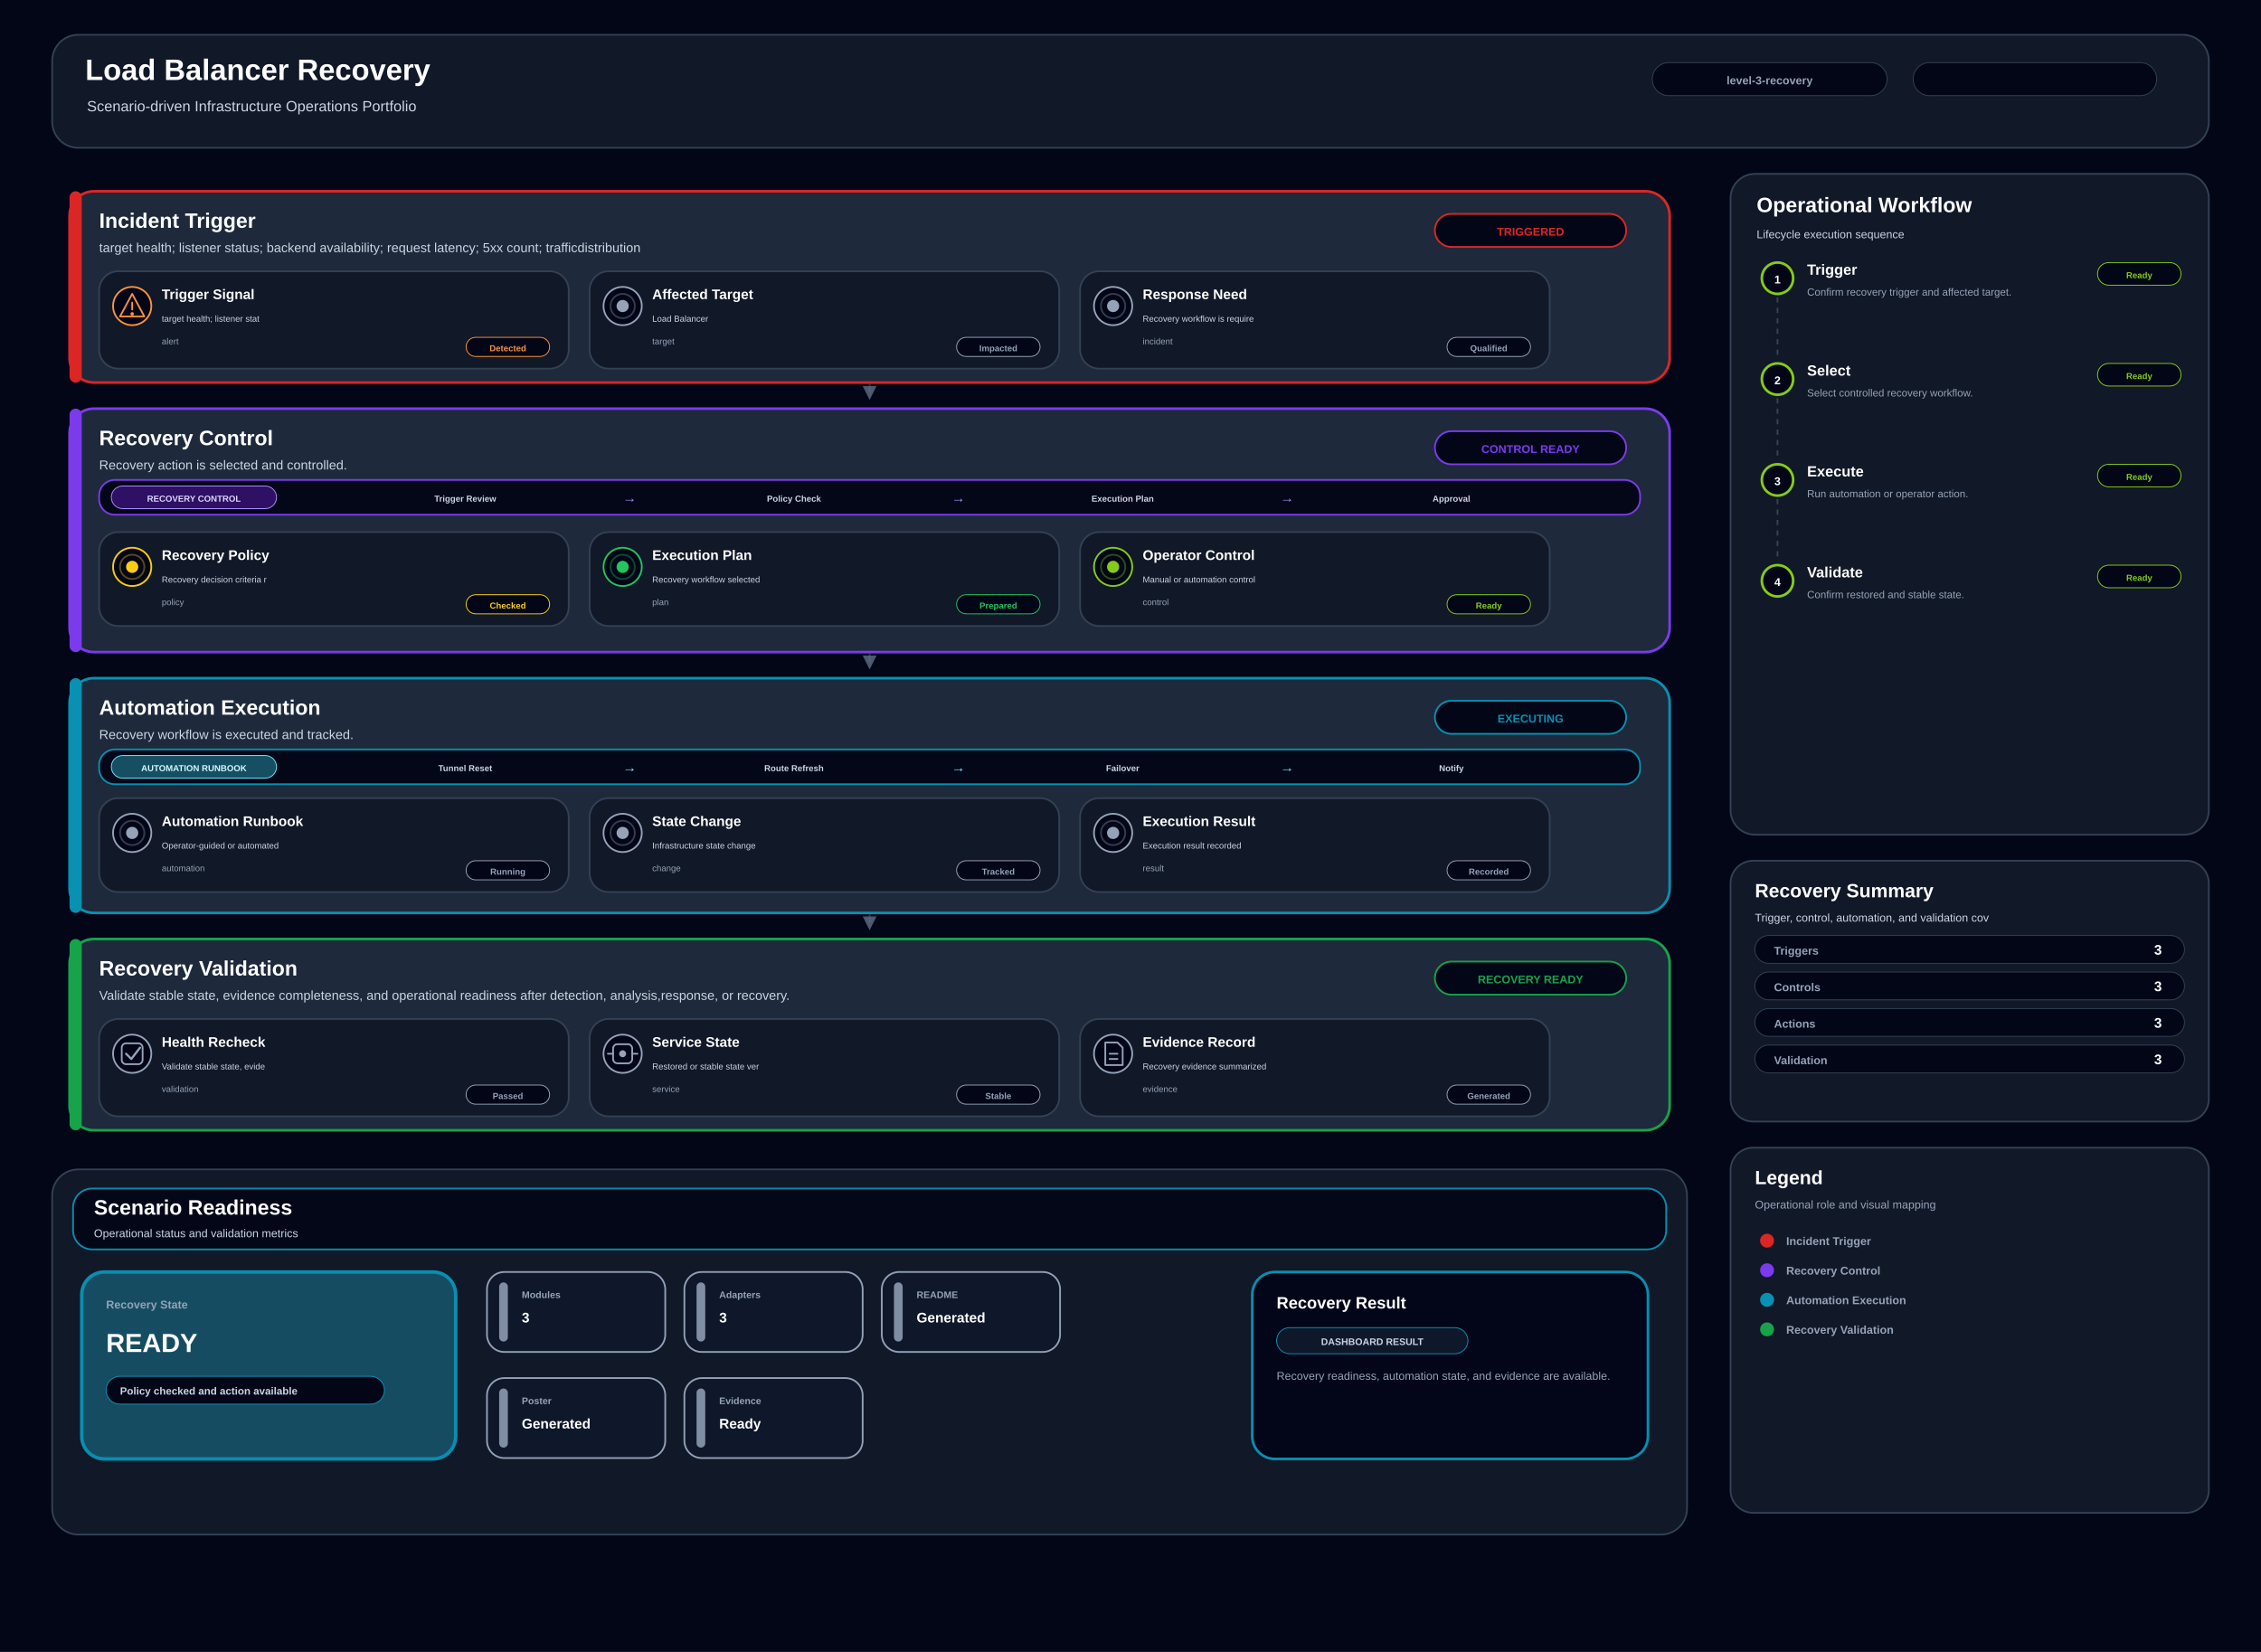
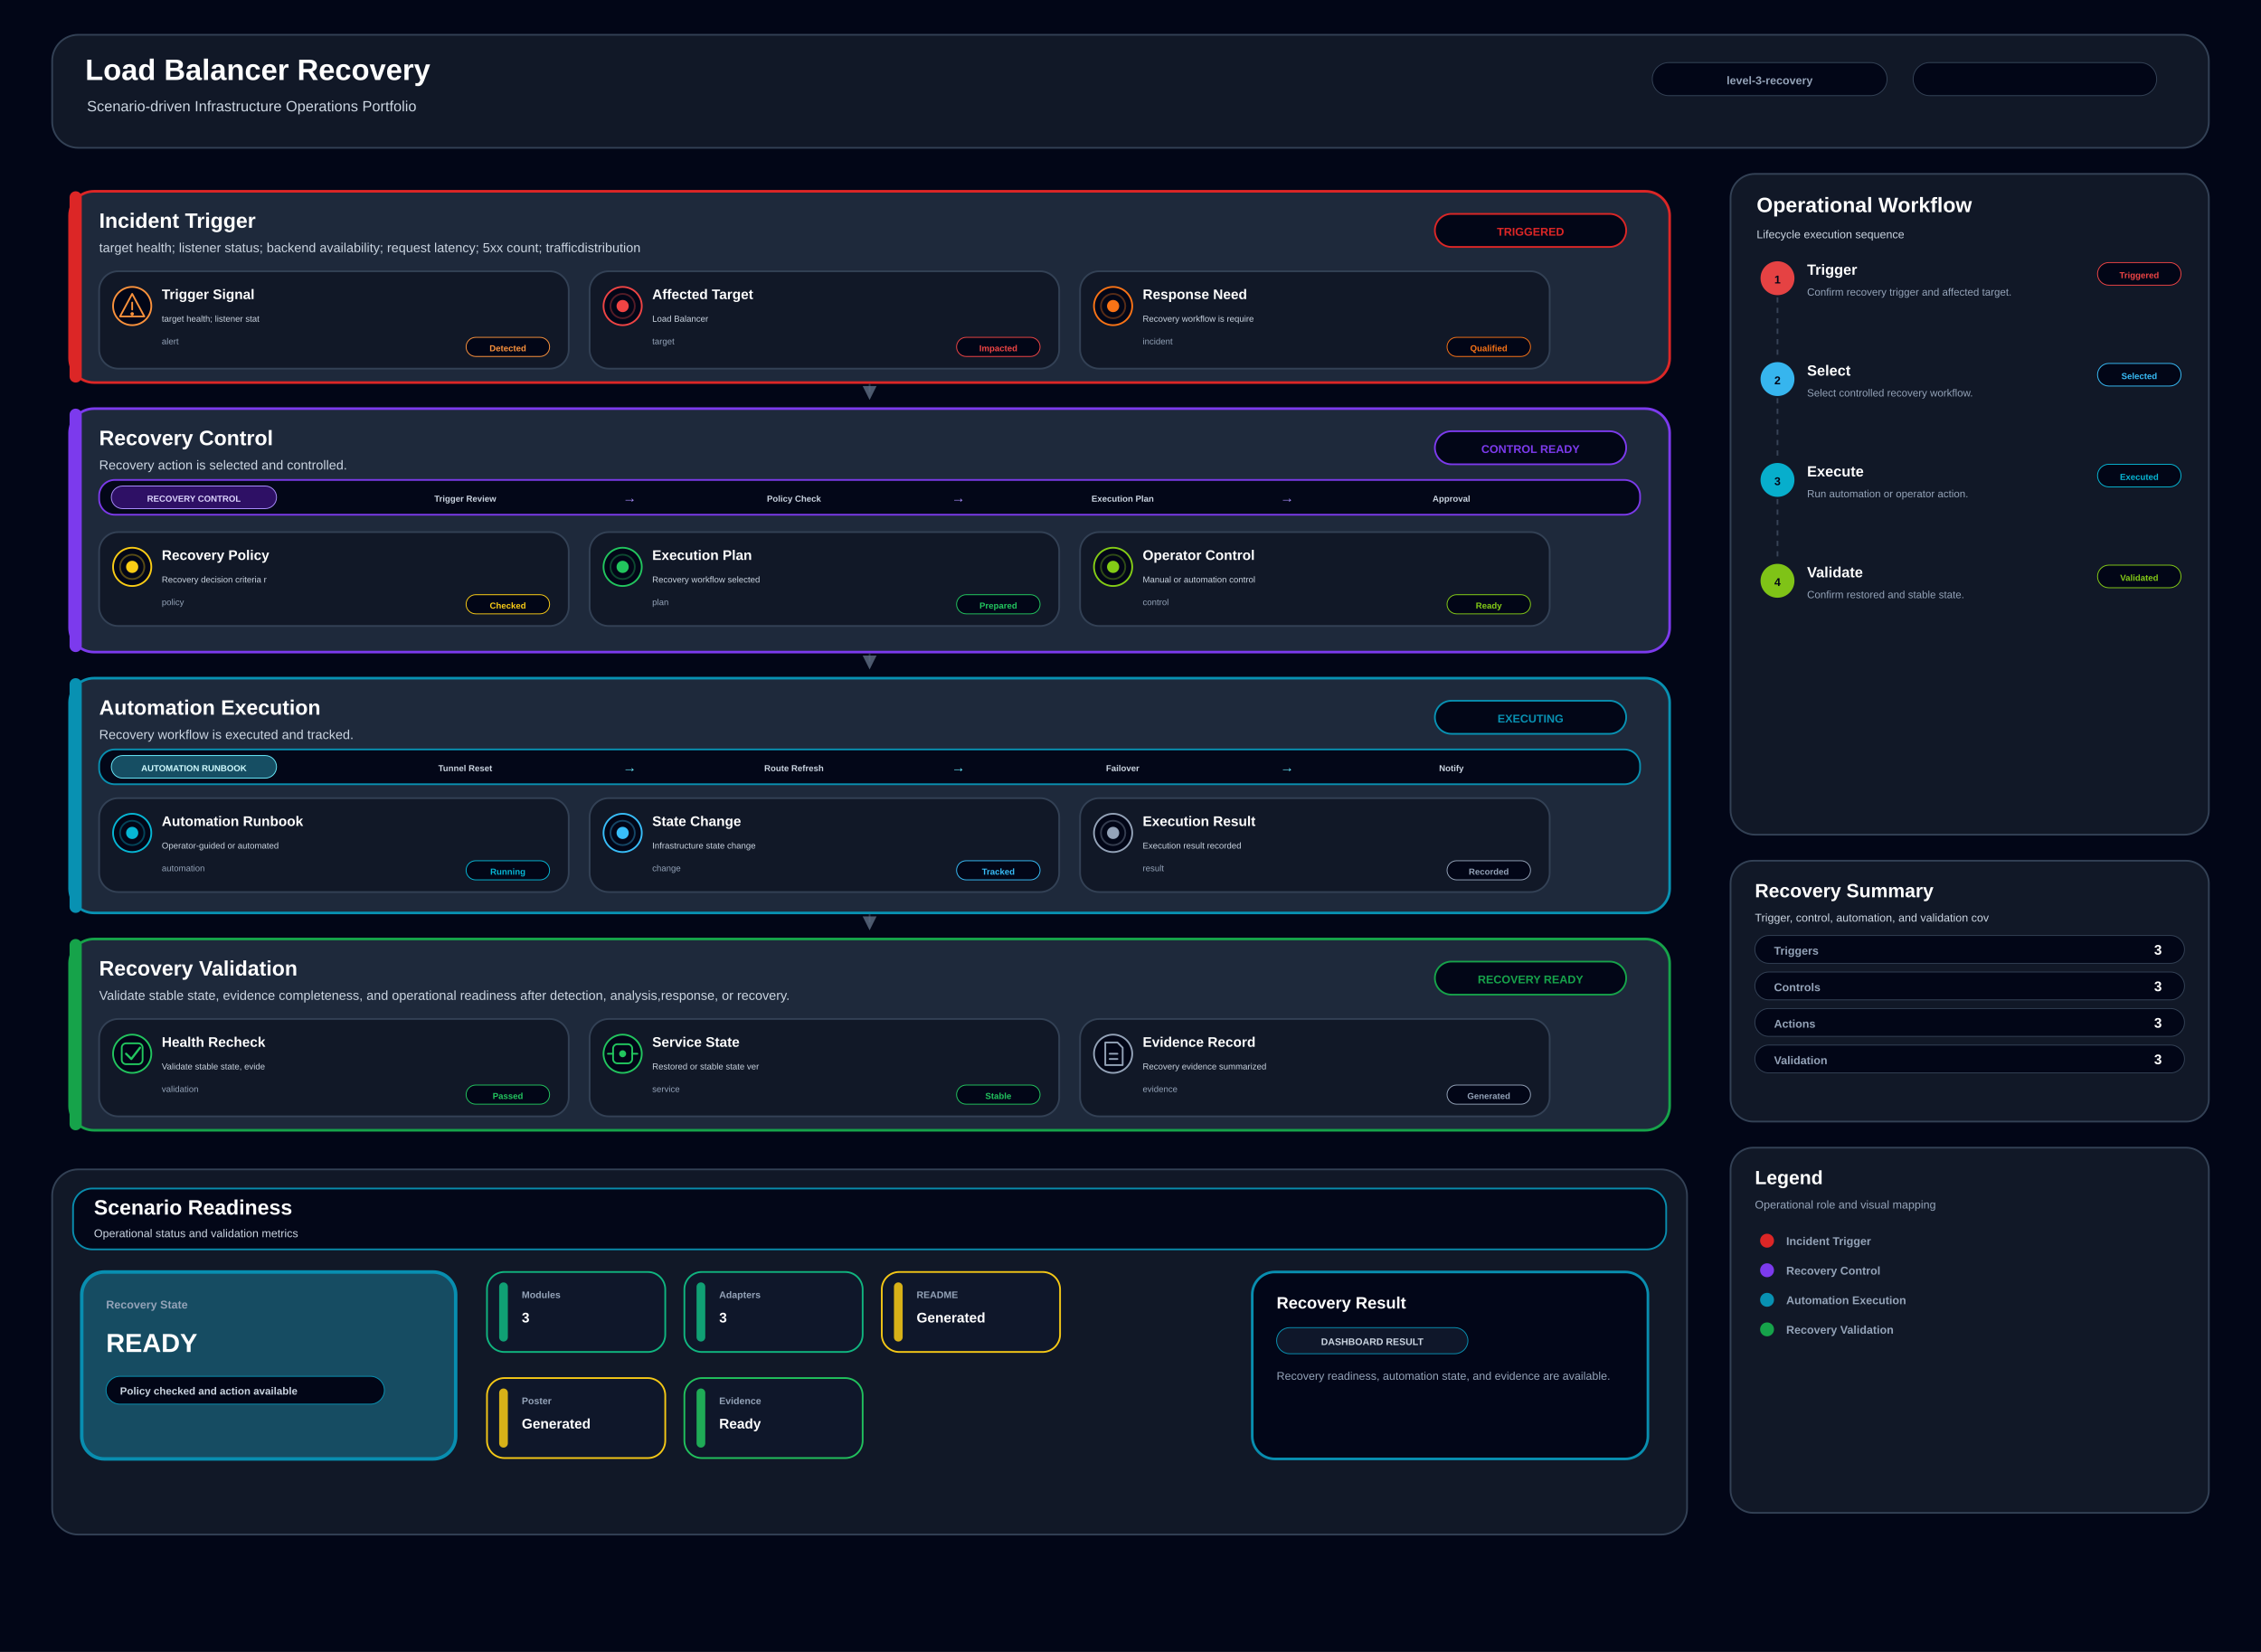
<svg xmlns="http://www.w3.org/2000/svg" width="2600" height="1900" viewBox="0 0 2600 1900" font-family="Arial, Helvetica, sans-serif">
  <style>text { font-family: Arial, Helvetica, sans-serif; letter-spacing: normal; word-spacing: normal; text-rendering: optimizeLegibility; font-kerning: normal; }</style>
  <style>text { font-family: Arial, Helvetica, sans-serif; letter-spacing: normal; word-spacing: normal; text-rendering: optimizeLegibility; font-kerning: normal; }</style>
  <rect width="2600" height="1900" fill="#020617" />
  <rect x="60" y="40" width="2480" height="130" rx="30" fill="#111827" stroke="#334155" stroke-width="2" />
  <text x="98" y="92" fill="#ffffff" font-size="34" font-weight="bold">Load Balancer Recovery</text>
  <text x="100" y="128" fill="#cbd5e1" font-size="17">Scenario-driven Infrastructure Operations Portfolio</text>
  <rect x="1900" y="72" width="270" height="38" rx="19" fill="#020617" stroke="#334155" stroke-width="1" />
  <text x="2035" y="97" fill="#94a3b8" font-size="13" text-anchor="middle" font-weight="bold">level-3-recovery</text>
  <rect x="2200" y="72" width="280" height="38" rx="19" fill="#020617" stroke="#334155" stroke-width="1" />
  <text x="2340" y="97" fill="#94a3b8" font-size="13" text-anchor="middle" font-weight="bold" />
  <rect x="80" y="220" width="1840" height="220" rx="28" fill="#1e293b" stroke="#dc2626" stroke-width="3" />
  <rect x="80" y="220" width="14" height="220" rx="7" fill="#dc2626" />
  <text x="114" y="262" fill="#ffffff" font-size="24" font-weight="bold">Incident Trigger</text>
  <text x="114" y="290" fill="#cbd5e1" font-size="15">target health; listener status; backend availability; request latency; 5xx count; traffic
distribution
</text>
  <rect x="1650" y="246" width="220" height="38" rx="19" fill="#020617" stroke="#dc2626" stroke-width="2" />
  <text x="1760" y="271" fill="#dc2626" font-size="13" text-anchor="middle" font-weight="bold">TRIGGERED</text>
  <rect x="114" y="312" width="540" height="112" rx="22" fill="#111827" stroke="#334155" stroke-width="2" />
  <circle cx="152" cy="352" r="22" fill="#020617" stroke="#fb923c" stroke-width="2" />
  <polygon points="152,338 166,364 138,364" fill="none" stroke="#fb923c" stroke-width="2" stroke-linejoin="round" />
  <line x1="152" y1="348" x2="152" y2="356" stroke="#fb923c" stroke-width="2" stroke-linecap="round" />
  <circle cx="152" cy="361" r="2" fill="#fb923c" />
  <text x="186" y="344" fill="#ffffff" font-size="16" font-weight="bold">Trigger Signal</text>
  <text x="186" y="370" fill="#cbd5e1" font-size="10">target health; listener stat</text>
  <text x="186" y="396" fill="#94a3b8" font-size="10">alert</text>
  <rect x="536" y="388" width="96" height="22" rx="11" fill="#020617" stroke="#fb923c" stroke-width="1" />
  <text x="584" y="404" fill="#fb923c" font-size="10" text-anchor="middle" font-weight="bold">Detected</text>
  <rect x="678" y="312" width="540" height="112" rx="22" fill="#111827" stroke="#334155" stroke-width="2" />
-   <circle cx="716" cy="352" r="22" fill="#020617" stroke="#94a3b8" stroke-width="2" />
-   <circle cx="716" cy="352" r="7" fill="#94a3b8" />
-   <circle cx="716" cy="352" r="14" fill="none" stroke="#94a3b8" stroke-width="2" opacity="0.35" />
+   <circle cx="716" cy="352" r="22" fill="#020617" stroke="#ef4444" stroke-width="2" />
+   <circle cx="716" cy="352" r="7" fill="#ef4444" />
+   <circle cx="716" cy="352" r="14" fill="none" stroke="#ef4444" stroke-width="2" opacity="0.35" />
  <text x="750" y="344" fill="#ffffff" font-size="16" font-weight="bold">Affected Target</text>
  <text x="750" y="370" fill="#cbd5e1" font-size="10">Load Balancer</text>
  <text x="750" y="396" fill="#94a3b8" font-size="10">target</text>
-   <rect x="1100" y="388" width="96" height="22" rx="11" fill="#020617" stroke="#94a3b8" stroke-width="1" />
-   <text x="1148" y="404" fill="#94a3b8" font-size="10" text-anchor="middle" font-weight="bold">Impacted</text>
+   <rect x="1100" y="388" width="96" height="22" rx="11" fill="#020617" stroke="#ef4444" stroke-width="1" />
+   <text x="1148" y="404" fill="#ef4444" font-size="10" text-anchor="middle" font-weight="bold">Impacted</text>
  <rect x="1242" y="312" width="540" height="112" rx="22" fill="#111827" stroke="#334155" stroke-width="2" />
-   <circle cx="1280" cy="352" r="22" fill="#020617" stroke="#94a3b8" stroke-width="2" />
-   <circle cx="1280" cy="352" r="7" fill="#94a3b8" />
-   <circle cx="1280" cy="352" r="14" fill="none" stroke="#94a3b8" stroke-width="2" opacity="0.35" />
+   <circle cx="1280" cy="352" r="22" fill="#020617" stroke="#f97316" stroke-width="2" />
+   <circle cx="1280" cy="352" r="7" fill="#f97316" />
+   <circle cx="1280" cy="352" r="14" fill="none" stroke="#f97316" stroke-width="2" opacity="0.35" />
  <text x="1314" y="344" fill="#ffffff" font-size="16" font-weight="bold">Response Need</text>
  <text x="1314" y="370" fill="#cbd5e1" font-size="10">Recovery workflow is require</text>
  <text x="1314" y="396" fill="#94a3b8" font-size="10">incident</text>
-   <rect x="1664" y="388" width="96" height="22" rx="11" fill="#020617" stroke="#94a3b8" stroke-width="1" />
-   <text x="1712" y="404" fill="#94a3b8" font-size="10" text-anchor="middle" font-weight="bold">Qualified</text>
+   <rect x="1664" y="388" width="96" height="22" rx="11" fill="#020617" stroke="#f97316" stroke-width="1" />
+   <text x="1712" y="404" fill="#f97316" font-size="10" text-anchor="middle" font-weight="bold">Qualified</text>
  <rect x="80" y="470" width="1840" height="280" rx="28" fill="#1e293b" stroke="#7c3aed" stroke-width="3" />
  <rect x="80" y="470" width="14" height="280" rx="7" fill="#7c3aed" />
  <text x="114" y="512" fill="#ffffff" font-size="24" font-weight="bold">Recovery Control</text>
  <text x="114" y="540" fill="#cbd5e1" font-size="15">Recovery action is selected and controlled.</text>
  <rect x="1650" y="496" width="220" height="38" rx="19" fill="#020617" stroke="#7c3aed" stroke-width="2" />
  <text x="1760" y="521" fill="#7c3aed" font-size="13" text-anchor="middle" font-weight="bold">CONTROL READY</text>
  <rect x="114" y="552" width="1772" height="40" rx="18" fill="#020617" stroke="#7c3aed" stroke-width="2" opacity="0.98" />
  <rect x="128" y="559" width="190" height="26" rx="13" fill="#2e1065" stroke="#a78bfa" stroke-width="1" />
  <text x="223.0" y="577" fill="#ddd6fe" font-size="10" text-anchor="middle" font-weight="bold">RECOVERY CONTROL</text>
  <text x="535.0" y="577" fill="#cbd5e1" font-size="10" text-anchor="middle" font-weight="bold">Trigger Review</text>
  <text x="724.0" y="578" fill="#a78bfa" font-size="16" text-anchor="middle" font-weight="bold">→</text>
  <text x="913.0" y="577" fill="#cbd5e1" font-size="10" text-anchor="middle" font-weight="bold">Policy Check</text>
  <text x="1102.0" y="578" fill="#a78bfa" font-size="16" text-anchor="middle" font-weight="bold">→</text>
  <text x="1291.0" y="577" fill="#cbd5e1" font-size="10" text-anchor="middle" font-weight="bold">Execution Plan</text>
  <text x="1480.0" y="578" fill="#a78bfa" font-size="16" text-anchor="middle" font-weight="bold">→</text>
  <text x="1669.0" y="577" fill="#cbd5e1" font-size="10" text-anchor="middle" font-weight="bold">Approval</text>
  <rect x="114" y="612" width="540" height="108" rx="22" fill="#111827" stroke="#334155" stroke-width="2" />
  <circle cx="152" cy="652" r="22" fill="#020617" stroke="#facc15" stroke-width="2" />
  <circle cx="152" cy="652" r="7" fill="#facc15" />
  <circle cx="152" cy="652" r="14" fill="none" stroke="#facc15" stroke-width="2" opacity="0.35" />
  <text x="186" y="644" fill="#ffffff" font-size="16" font-weight="bold">Recovery Policy</text>
  <text x="186" y="670" fill="#cbd5e1" font-size="10">Recovery decision criteria r</text>
  <text x="186" y="696" fill="#94a3b8" font-size="10">policy</text>
  <rect x="536" y="684" width="96" height="22" rx="11" fill="#020617" stroke="#facc15" stroke-width="1" />
  <text x="584" y="700" fill="#facc15" font-size="10" text-anchor="middle" font-weight="bold">Checked</text>
  <rect x="678" y="612" width="540" height="108" rx="22" fill="#111827" stroke="#334155" stroke-width="2" />
  <circle cx="716" cy="652" r="22" fill="#020617" stroke="#22c55e" stroke-width="2" />
  <circle cx="716" cy="652" r="7" fill="#22c55e" />
  <circle cx="716" cy="652" r="14" fill="none" stroke="#22c55e" stroke-width="2" opacity="0.35" />
  <text x="750" y="644" fill="#ffffff" font-size="16" font-weight="bold">Execution Plan</text>
  <text x="750" y="670" fill="#cbd5e1" font-size="10">Recovery workflow selected</text>
  <text x="750" y="696" fill="#94a3b8" font-size="10">plan</text>
  <rect x="1100" y="684" width="96" height="22" rx="11" fill="#020617" stroke="#22c55e" stroke-width="1" />
  <text x="1148" y="700" fill="#22c55e" font-size="10" text-anchor="middle" font-weight="bold">Prepared</text>
  <rect x="1242" y="612" width="540" height="108" rx="22" fill="#111827" stroke="#334155" stroke-width="2" />
  <circle cx="1280" cy="652" r="22" fill="#020617" stroke="#84cc16" stroke-width="2" />
  <circle cx="1280" cy="652" r="7" fill="#84cc16" />
  <circle cx="1280" cy="652" r="14" fill="none" stroke="#84cc16" stroke-width="2" opacity="0.35" />
  <text x="1314" y="644" fill="#ffffff" font-size="16" font-weight="bold">Operator Control</text>
  <text x="1314" y="670" fill="#cbd5e1" font-size="10">Manual or automation control</text>
  <text x="1314" y="696" fill="#94a3b8" font-size="10">control</text>
  <rect x="1664" y="684" width="96" height="22" rx="11" fill="#020617" stroke="#84cc16" stroke-width="1" />
  <text x="1712" y="700" fill="#84cc16" font-size="10" text-anchor="middle" font-weight="bold">Ready</text>
  <rect x="80" y="780" width="1840" height="270" rx="28" fill="#1e293b" stroke="#0891b2" stroke-width="3" />
  <rect x="80" y="780" width="14" height="270" rx="7" fill="#0891b2" />
  <text x="114" y="822" fill="#ffffff" font-size="24" font-weight="bold">Automation Execution</text>
  <text x="114" y="850" fill="#cbd5e1" font-size="15">Recovery workflow is executed and tracked.</text>
  <rect x="1650" y="806" width="220" height="38" rx="19" fill="#020617" stroke="#0891b2" stroke-width="2" />
  <text x="1760" y="831" fill="#0891b2" font-size="13" text-anchor="middle" font-weight="bold">EXECUTING</text>
  <rect x="114" y="862" width="1772" height="40" rx="18" fill="#020617" stroke="#0891b2" stroke-width="2" opacity="0.98" />
  <rect x="128" y="869" width="190" height="26" rx="13" fill="#164e63" stroke="#67e8f9" stroke-width="1" />
  <text x="223.0" y="887" fill="#cffafe" font-size="10" text-anchor="middle" font-weight="bold">AUTOMATION RUNBOOK</text>
  <text x="535.0" y="887" fill="#cbd5e1" font-size="10" text-anchor="middle" font-weight="bold">Tunnel Reset</text>
  <text x="724.0" y="888" fill="#67e8f9" font-size="16" text-anchor="middle" font-weight="bold">→</text>
  <text x="913.0" y="887" fill="#cbd5e1" font-size="10" text-anchor="middle" font-weight="bold">Route Refresh</text>
  <text x="1102.0" y="888" fill="#67e8f9" font-size="16" text-anchor="middle" font-weight="bold">→</text>
  <text x="1291.0" y="887" fill="#cbd5e1" font-size="10" text-anchor="middle" font-weight="bold">Failover</text>
  <text x="1480.0" y="888" fill="#67e8f9" font-size="16" text-anchor="middle" font-weight="bold">→</text>
  <text x="1669.0" y="887" fill="#cbd5e1" font-size="10" text-anchor="middle" font-weight="bold">Notify</text>
  <rect x="114" y="918" width="540" height="108" rx="22" fill="#111827" stroke="#334155" stroke-width="2" />
-   <circle cx="152" cy="958" r="22" fill="#020617" stroke="#94a3b8" stroke-width="2" />
-   <circle cx="152" cy="958" r="7" fill="#94a3b8" />
-   <circle cx="152" cy="958" r="14" fill="none" stroke="#94a3b8" stroke-width="2" opacity="0.35" />
+   <circle cx="152" cy="958" r="22" fill="#020617" stroke="#06b6d4" stroke-width="2" />
+   <circle cx="152" cy="958" r="7" fill="#06b6d4" />
+   <circle cx="152" cy="958" r="14" fill="none" stroke="#06b6d4" stroke-width="2" opacity="0.35" />
  <text x="186" y="950" fill="#ffffff" font-size="16" font-weight="bold">Automation Runbook</text>
  <text x="186" y="976" fill="#cbd5e1" font-size="10">Operator-guided or automated</text>
  <text x="186" y="1002" fill="#94a3b8" font-size="10">automation</text>
-   <rect x="536" y="990" width="96" height="22" rx="11" fill="#020617" stroke="#94a3b8" stroke-width="1" />
-   <text x="584" y="1006" fill="#94a3b8" font-size="10" text-anchor="middle" font-weight="bold">Running</text>
+   <rect x="536" y="990" width="96" height="22" rx="11" fill="#020617" stroke="#06b6d4" stroke-width="1" />
+   <text x="584" y="1006" fill="#06b6d4" font-size="10" text-anchor="middle" font-weight="bold">Running</text>
  <rect x="678" y="918" width="540" height="108" rx="22" fill="#111827" stroke="#334155" stroke-width="2" />
-   <circle cx="716" cy="958" r="22" fill="#020617" stroke="#94a3b8" stroke-width="2" />
-   <circle cx="716" cy="958" r="7" fill="#94a3b8" />
-   <circle cx="716" cy="958" r="14" fill="none" stroke="#94a3b8" stroke-width="2" opacity="0.35" />
+   <circle cx="716" cy="958" r="22" fill="#020617" stroke="#38bdf8" stroke-width="2" />
+   <circle cx="716" cy="958" r="7" fill="#38bdf8" />
+   <circle cx="716" cy="958" r="14" fill="none" stroke="#38bdf8" stroke-width="2" opacity="0.35" />
  <text x="750" y="950" fill="#ffffff" font-size="16" font-weight="bold">State Change</text>
  <text x="750" y="976" fill="#cbd5e1" font-size="10">Infrastructure state change </text>
  <text x="750" y="1002" fill="#94a3b8" font-size="10">change</text>
-   <rect x="1100" y="990" width="96" height="22" rx="11" fill="#020617" stroke="#94a3b8" stroke-width="1" />
-   <text x="1148" y="1006" fill="#94a3b8" font-size="10" text-anchor="middle" font-weight="bold">Tracked</text>
+   <rect x="1100" y="990" width="96" height="22" rx="11" fill="#020617" stroke="#38bdf8" stroke-width="1" />
+   <text x="1148" y="1006" fill="#38bdf8" font-size="10" text-anchor="middle" font-weight="bold">Tracked</text>
  <rect x="1242" y="918" width="540" height="108" rx="22" fill="#111827" stroke="#334155" stroke-width="2" />
  <circle cx="1280" cy="958" r="22" fill="#020617" stroke="#94a3b8" stroke-width="2" />
  <circle cx="1280" cy="958" r="7" fill="#94a3b8" />
  <circle cx="1280" cy="958" r="14" fill="none" stroke="#94a3b8" stroke-width="2" opacity="0.35" />
  <text x="1314" y="950" fill="#ffffff" font-size="16" font-weight="bold">Execution Result</text>
  <text x="1314" y="976" fill="#cbd5e1" font-size="10">Execution result recorded</text>
  <text x="1314" y="1002" fill="#94a3b8" font-size="10">result</text>
  <rect x="1664" y="990" width="96" height="22" rx="11" fill="#020617" stroke="#94a3b8" stroke-width="1" />
  <text x="1712" y="1006" fill="#94a3b8" font-size="10" text-anchor="middle" font-weight="bold">Recorded</text>
  <rect x="80" y="1080" width="1840" height="220" rx="28" fill="#1e293b" stroke="#16a34a" stroke-width="3" />
  <rect x="80" y="1080" width="14" height="220" rx="7" fill="#16a34a" />
  <text x="114" y="1122" fill="#ffffff" font-size="24" font-weight="bold">Recovery Validation</text>
  <text x="114" y="1150" fill="#cbd5e1" font-size="15">Validate stable state, evidence completeness, and operational readiness after detection, analysis,
response, or recovery.
</text>
  <rect x="1650" y="1106" width="220" height="38" rx="19" fill="#020617" stroke="#16a34a" stroke-width="2" />
  <text x="1760" y="1131" fill="#16a34a" font-size="13" text-anchor="middle" font-weight="bold">RECOVERY READY</text>
  <rect x="114" y="1172" width="540" height="112" rx="22" fill="#111827" stroke="#334155" stroke-width="2" />
-   <circle cx="152" cy="1212" r="22" fill="#020617" stroke="#94a3b8" stroke-width="2" />
-   <rect x="140" y="1200" width="24" height="24" rx="5" fill="none" stroke="#94a3b8" stroke-width="2" />
-   <polyline points="145,1212 151,1218 161,1205" fill="none" stroke="#94a3b8" stroke-width="2.5" stroke-linecap="round" stroke-linejoin="round" />
+   <circle cx="152" cy="1212" r="22" fill="#020617" stroke="#22c55e" stroke-width="2" />
+   <rect x="140" y="1200" width="24" height="24" rx="5" fill="none" stroke="#22c55e" stroke-width="2" />
+   <polyline points="145,1212 151,1218 161,1205" fill="none" stroke="#22c55e" stroke-width="2.5" stroke-linecap="round" stroke-linejoin="round" />
  <text x="186" y="1204" fill="#ffffff" font-size="16" font-weight="bold">Health Recheck</text>
  <text x="186" y="1230" fill="#cbd5e1" font-size="10">Validate stable state, evide</text>
  <text x="186" y="1256" fill="#94a3b8" font-size="10">validation</text>
-   <rect x="536" y="1248" width="96" height="22" rx="11" fill="#020617" stroke="#94a3b8" stroke-width="1" />
-   <text x="584" y="1264" fill="#94a3b8" font-size="10" text-anchor="middle" font-weight="bold">Passed</text>
+   <rect x="536" y="1248" width="96" height="22" rx="11" fill="#020617" stroke="#22c55e" stroke-width="1" />
+   <text x="584" y="1264" fill="#22c55e" font-size="10" text-anchor="middle" font-weight="bold">Passed</text>
  <rect x="678" y="1172" width="540" height="112" rx="22" fill="#111827" stroke="#334155" stroke-width="2" />
-   <circle cx="716" cy="1212" r="22" fill="#020617" stroke="#94a3b8" stroke-width="2" />
-   <rect x="705" y="1201" width="22" height="22" rx="5" fill="none" stroke="#94a3b8" stroke-width="2" />
-   <circle cx="716" cy="1212" r="4" fill="#94a3b8" />
-   <line x1="699" y1="1212" x2="705" y2="1212" stroke="#94a3b8" stroke-width="2" stroke-linecap="round" />
-   <line x1="727" y1="1212" x2="733" y2="1212" stroke="#94a3b8" stroke-width="2" stroke-linecap="round" />
+   <circle cx="716" cy="1212" r="22" fill="#020617" stroke="#22c55e" stroke-width="2" />
+   <rect x="705" y="1201" width="22" height="22" rx="5" fill="none" stroke="#22c55e" stroke-width="2" />
+   <circle cx="716" cy="1212" r="4" fill="#22c55e" />
+   <line x1="699" y1="1212" x2="705" y2="1212" stroke="#22c55e" stroke-width="2" stroke-linecap="round" />
+   <line x1="727" y1="1212" x2="733" y2="1212" stroke="#22c55e" stroke-width="2" stroke-linecap="round" />
  <text x="750" y="1204" fill="#ffffff" font-size="16" font-weight="bold">Service State</text>
  <text x="750" y="1230" fill="#cbd5e1" font-size="10">Restored or stable state ver</text>
  <text x="750" y="1256" fill="#94a3b8" font-size="10">service</text>
-   <rect x="1100" y="1248" width="96" height="22" rx="11" fill="#020617" stroke="#94a3b8" stroke-width="1" />
-   <text x="1148" y="1264" fill="#94a3b8" font-size="10" text-anchor="middle" font-weight="bold">Stable</text>
+   <rect x="1100" y="1248" width="96" height="22" rx="11" fill="#020617" stroke="#22c55e" stroke-width="1" />
+   <text x="1148" y="1264" fill="#22c55e" font-size="10" text-anchor="middle" font-weight="bold">Stable</text>
  <rect x="1242" y="1172" width="540" height="112" rx="22" fill="#111827" stroke="#334155" stroke-width="2" />
  <circle cx="1280" cy="1212" r="22" fill="#020617" stroke="#94a3b8" stroke-width="2" />
  <polygon points="1271,1199 1285,1199 1291,1205 1291,1225 1271,1225" fill="none" stroke="#94a3b8" stroke-width="2" stroke-linejoin="round" />
  <line x1="1276" y1="1212" x2="1285" y2="1212" stroke="#94a3b8" stroke-width="2" stroke-linecap="round" />
  <line x1="1276" y1="1218" x2="1285" y2="1218" stroke="#94a3b8" stroke-width="2" stroke-linecap="round" />
  <text x="1314" y="1204" fill="#ffffff" font-size="16" font-weight="bold">Evidence Record</text>
  <text x="1314" y="1230" fill="#cbd5e1" font-size="10">Recovery evidence summarized</text>
  <text x="1314" y="1256" fill="#94a3b8" font-size="10">evidence</text>
  <rect x="1664" y="1248" width="96" height="22" rx="11" fill="#020617" stroke="#94a3b8" stroke-width="1" />
  <text x="1712" y="1264" fill="#94a3b8" font-size="10" text-anchor="middle" font-weight="bold">Generated</text>
  <line x1="1000.0" y1="450" x2="1000.0" y2="442" stroke="#475569" stroke-width="2" stroke-linecap="round" stroke-dasharray="8 8" opacity="0.55" />
  <polygon points="992.0,444 1008.0,444 1000.0,460" fill="#64748b" opacity="0.75" />
  <line x1="1000.0" y1="760" x2="1000.0" y2="752" stroke="#475569" stroke-width="2" stroke-linecap="round" stroke-dasharray="8 8" opacity="0.55" />
  <polygon points="992.0,754 1008.0,754 1000.0,770" fill="#64748b" opacity="0.75" />
  <line x1="1000.0" y1="1060" x2="1000.0" y2="1052" stroke="#475569" stroke-width="2" stroke-linecap="round" stroke-dasharray="8 8" opacity="0.55" />
  <polygon points="992.0,1054 1008.0,1054 1000.0,1070" fill="#64748b" opacity="0.75" />
  <rect x="1990" y="200" width="550" height="760" rx="28" fill="#111827" stroke="#334155" stroke-width="2" />
  <text x="2020" y="244" fill="#ffffff" font-size="24" font-weight="bold">Operational Workflow</text>
  <text x="2020" y="274" fill="#cbd5e1" font-size="13">Lifecycle execution sequence</text>
-   <circle cx="2044" cy="320" r="18" fill="#020617" stroke="#84cc16" stroke-width="3" />
-   <text x="2044" y="326" fill="#ffffff" font-size="13" text-anchor="middle" font-weight="bold">1</text>
+   <circle cx="2044" cy="320" r="18" fill="#ef4444" stroke="#ef4444" stroke-width="3" opacity="0.95" />
+   <text x="2044" y="326" fill="#020617" font-size="13" text-anchor="middle" font-weight="bold">1</text>
  <text x="2078" y="316" fill="#ffffff" font-size="17" font-weight="bold">Trigger</text>
  <text x="2078" y="340" fill="#94a3b8" font-size="12">Confirm recovery trigger and affected target.</text>
-   <rect x="2412" y="302" width="96" height="26" rx="13" fill="#020617" stroke="#84cc16" stroke-width="1" />
-   <text x="2460" y="320" fill="#84cc16" font-size="10" text-anchor="middle" font-weight="bold">Ready</text>
+   <rect x="2412" y="302" width="96" height="26" rx="13" fill="#020617" stroke="#ef4444" stroke-width="1" />
+   <text x="2460" y="320" fill="#ef4444" font-size="10" text-anchor="middle" font-weight="bold">Triggered</text>
  <line x1="2044" y1="342" x2="2044" y2="412" stroke="#475569" stroke-width="2" stroke-dasharray="6 6" opacity="0.7" />
-   <circle cx="2044" cy="436" r="18" fill="#020617" stroke="#84cc16" stroke-width="3" />
-   <text x="2044" y="442" fill="#ffffff" font-size="13" text-anchor="middle" font-weight="bold">2</text>
+   <circle cx="2044" cy="436" r="18" fill="#38bdf8" stroke="#38bdf8" stroke-width="3" opacity="0.95" />
+   <text x="2044" y="442" fill="#020617" font-size="13" text-anchor="middle" font-weight="bold">2</text>
  <text x="2078" y="432" fill="#ffffff" font-size="17" font-weight="bold">Select</text>
  <text x="2078" y="456" fill="#94a3b8" font-size="12">Select controlled recovery workflow.</text>
-   <rect x="2412" y="418" width="96" height="26" rx="13" fill="#020617" stroke="#84cc16" stroke-width="1" />
-   <text x="2460" y="436" fill="#84cc16" font-size="10" text-anchor="middle" font-weight="bold">Ready</text>
+   <rect x="2412" y="418" width="96" height="26" rx="13" fill="#020617" stroke="#38bdf8" stroke-width="1" />
+   <text x="2460" y="436" fill="#38bdf8" font-size="10" text-anchor="middle" font-weight="bold">Selected</text>
  <line x1="2044" y1="458" x2="2044" y2="528" stroke="#475569" stroke-width="2" stroke-dasharray="6 6" opacity="0.7" />
-   <circle cx="2044" cy="552" r="18" fill="#020617" stroke="#84cc16" stroke-width="3" />
-   <text x="2044" y="558" fill="#ffffff" font-size="13" text-anchor="middle" font-weight="bold">3</text>
+   <circle cx="2044" cy="552" r="18" fill="#06b6d4" stroke="#06b6d4" stroke-width="3" opacity="0.95" />
+   <text x="2044" y="558" fill="#020617" font-size="13" text-anchor="middle" font-weight="bold">3</text>
  <text x="2078" y="548" fill="#ffffff" font-size="17" font-weight="bold">Execute</text>
  <text x="2078" y="572" fill="#94a3b8" font-size="12">Run automation or operator action.</text>
-   <rect x="2412" y="534" width="96" height="26" rx="13" fill="#020617" stroke="#84cc16" stroke-width="1" />
-   <text x="2460" y="552" fill="#84cc16" font-size="10" text-anchor="middle" font-weight="bold">Ready</text>
+   <rect x="2412" y="534" width="96" height="26" rx="13" fill="#020617" stroke="#06b6d4" stroke-width="1" />
+   <text x="2460" y="552" fill="#06b6d4" font-size="10" text-anchor="middle" font-weight="bold">Executed</text>
  <line x1="2044" y1="574" x2="2044" y2="644" stroke="#475569" stroke-width="2" stroke-dasharray="6 6" opacity="0.7" />
-   <circle cx="2044" cy="668" r="18" fill="#020617" stroke="#84cc16" stroke-width="3" />
-   <text x="2044" y="674" fill="#ffffff" font-size="13" text-anchor="middle" font-weight="bold">4</text>
+   <circle cx="2044" cy="668" r="18" fill="#84cc16" stroke="#84cc16" stroke-width="3" opacity="0.95" />
+   <text x="2044" y="674" fill="#020617" font-size="13" text-anchor="middle" font-weight="bold">4</text>
  <text x="2078" y="664" fill="#ffffff" font-size="17" font-weight="bold">Validate</text>
  <text x="2078" y="688" fill="#94a3b8" font-size="12">Confirm restored and stable state.</text>
  <rect x="2412" y="650" width="96" height="26" rx="13" fill="#020617" stroke="#84cc16" stroke-width="1" />
-   <text x="2460" y="668" fill="#84cc16" font-size="10" text-anchor="middle" font-weight="bold">Ready</text>
+   <text x="2460" y="668" fill="#84cc16" font-size="10" text-anchor="middle" font-weight="bold">Validated</text>
  <rect x="1990" y="990" width="550" height="300" rx="26" fill="#111827" stroke="#334155" stroke-width="2" />
  <text x="2018" y="1032" fill="#ffffff" font-size="22" font-weight="bold">Recovery Summary</text>
  <text x="2018" y="1060" fill="#cbd5e1" font-size="13">Trigger, control, automation, and validation cov</text>
  <rect x="2018" y="1076" width="494" height="32" rx="16" fill="#020617" stroke="#334155" stroke-width="1" />
  <text x="2040" y="1098" fill="#94a3b8" font-size="13" font-weight="bold">Triggers</text>
  <text x="2486" y="1098" fill="#ffffff" font-size="16" text-anchor="end" font-weight="bold">3</text>
  <rect x="2018" y="1118" width="494" height="32" rx="16" fill="#020617" stroke="#334155" stroke-width="1" />
  <text x="2040" y="1140" fill="#94a3b8" font-size="13" font-weight="bold">Controls</text>
  <text x="2486" y="1140" fill="#ffffff" font-size="16" text-anchor="end" font-weight="bold">3</text>
  <rect x="2018" y="1160" width="494" height="32" rx="16" fill="#020617" stroke="#334155" stroke-width="1" />
  <text x="2040" y="1182" fill="#94a3b8" font-size="13" font-weight="bold">Actions</text>
  <text x="2486" y="1182" fill="#ffffff" font-size="16" text-anchor="end" font-weight="bold">3</text>
  <rect x="2018" y="1202" width="494" height="32" rx="16" fill="#020617" stroke="#334155" stroke-width="1" />
  <text x="2040" y="1224" fill="#94a3b8" font-size="13" font-weight="bold">Validation</text>
  <text x="2486" y="1224" fill="#ffffff" font-size="16" text-anchor="end" font-weight="bold">3</text>
  <rect x="60" y="1345" width="1880" height="420" rx="30" fill="#111827" stroke="#334155" stroke-width="2" />
  <rect x="84" y="1367" width="1832" height="70" rx="22" fill="#020617" stroke="#0891b2" stroke-width="2" opacity="0.96" />
  <text x="108" y="1397" fill="#ffffff" font-size="24" font-weight="bold">Scenario Readiness</text>
  <text x="108" y="1423" fill="#cbd5e1" font-size="13">Operational status and validation metrics</text>
  <rect x="94" y="1463" width="430" height="215" rx="26" fill="#164e63" stroke="#0891b2" stroke-width="4" opacity="0.98" />
  <text x="122" y="1505" fill="#94a3b8" font-size="13" font-weight="bold">Recovery State</text>
  <text x="122" y="1555" fill="#ffffff" font-size="30" font-weight="bold">READY</text>
  <rect x="122" y="1583" width="320" height="32" rx="16" fill="#020617" stroke="#0891b2" stroke-width="1" />
  <text x="138" y="1604" fill="#cbd5e1" font-size="12" font-weight="bold">Policy checked and action available</text>
-   <rect x="560" y="1463" width="205" height="92" rx="20" fill="#0f172a" stroke="#94a3b8" stroke-width="2" opacity="0.98" />
-   <rect x="574" y="1475" width="10" height="68" rx="5" fill="#94a3b8" opacity="0.85" />
+   <rect x="560" y="1463" width="205" height="92" rx="20" fill="#0f172a" stroke="#10b981" stroke-width="2" opacity="0.98" />
+   <rect x="574" y="1475" width="10" height="68" rx="5" fill="#10b981" opacity="0.85" />
  <text x="600" y="1493" fill="#94a3b8" font-size="11" font-weight="bold">Modules</text>
  <text x="600" y="1521" fill="#ffffff" font-size="16" font-weight="bold">3</text>
-   <rect x="787" y="1463" width="205" height="92" rx="20" fill="#0f172a" stroke="#94a3b8" stroke-width="2" opacity="0.98" />
-   <rect x="801" y="1475" width="10" height="68" rx="5" fill="#94a3b8" opacity="0.85" />
+   <rect x="787" y="1463" width="205" height="92" rx="20" fill="#0f172a" stroke="#10b981" stroke-width="2" opacity="0.98" />
+   <rect x="801" y="1475" width="10" height="68" rx="5" fill="#10b981" opacity="0.85" />
  <text x="827" y="1493" fill="#94a3b8" font-size="11" font-weight="bold">Adapters</text>
  <text x="827" y="1521" fill="#ffffff" font-size="16" font-weight="bold">3</text>
-   <rect x="1014" y="1463" width="205" height="92" rx="20" fill="#0f172a" stroke="#94a3b8" stroke-width="2" opacity="0.98" />
-   <rect x="1028" y="1475" width="10" height="68" rx="5" fill="#94a3b8" opacity="0.85" />
+   <rect x="1014" y="1463" width="205" height="92" rx="20" fill="#0f172a" stroke="#facc15" stroke-width="2" opacity="0.98" />
+   <rect x="1028" y="1475" width="10" height="68" rx="5" fill="#facc15" opacity="0.85" />
  <text x="1054" y="1493" fill="#94a3b8" font-size="11" font-weight="bold">README</text>
  <text x="1054" y="1521" fill="#ffffff" font-size="16" font-weight="bold">Generated</text>
-   <rect x="560" y="1585" width="205" height="92" rx="20" fill="#0f172a" stroke="#94a3b8" stroke-width="2" opacity="0.98" />
-   <rect x="574" y="1597" width="10" height="68" rx="5" fill="#94a3b8" opacity="0.85" />
+   <rect x="560" y="1585" width="205" height="92" rx="20" fill="#0f172a" stroke="#facc15" stroke-width="2" opacity="0.98" />
+   <rect x="574" y="1597" width="10" height="68" rx="5" fill="#facc15" opacity="0.85" />
  <text x="600" y="1615" fill="#94a3b8" font-size="11" font-weight="bold">Poster</text>
  <text x="600" y="1643" fill="#ffffff" font-size="16" font-weight="bold">Generated</text>
-   <rect x="787" y="1585" width="205" height="92" rx="20" fill="#0f172a" stroke="#94a3b8" stroke-width="2" opacity="0.98" />
-   <rect x="801" y="1597" width="10" height="68" rx="5" fill="#94a3b8" opacity="0.85" />
+   <rect x="787" y="1585" width="205" height="92" rx="20" fill="#0f172a" stroke="#22c55e" stroke-width="2" opacity="0.98" />
+   <rect x="801" y="1597" width="10" height="68" rx="5" fill="#22c55e" opacity="0.85" />
  <text x="827" y="1615" fill="#94a3b8" font-size="11" font-weight="bold">Evidence</text>
  <text x="827" y="1643" fill="#ffffff" font-size="16" font-weight="bold">Ready</text>
  <rect x="1440" y="1463" width="455" height="215" rx="26" fill="#020617" stroke="#0891b2" stroke-width="3" opacity="0.98" />
  <text x="1468" y="1505" fill="#ffffff" font-size="19" font-weight="bold">Recovery Result</text>
  <rect x="1468" y="1527" width="220" height="30" rx="15" fill="#0f172a" stroke="#0891b2" stroke-width="1" />
  <text x="1578" y="1547" fill="#cbd5e1" font-size="11" text-anchor="middle" font-weight="bold">DASHBOARD RESULT</text>
  <text x="1468" y="1587" fill="#94a3b8" font-size="13">Recovery readiness, automation state, and evidence are available.</text>
  <rect x="1990" y="1320" width="550" height="420" rx="26" fill="#111827" stroke="#334155" stroke-width="2" />
  <text x="2018" y="1362" fill="#ffffff" font-size="22" font-weight="bold">Legend</text>
  <text x="2018" y="1390" fill="#94a3b8" font-size="13">Operational role and visual mapping</text>
  <circle cx="2032" cy="1427" r="8" fill="#dc2626" />
  <text x="2054" y="1432" fill="#94a3b8" font-size="13" font-weight="bold">Incident Trigger</text>
  <circle cx="2032" cy="1461" r="8" fill="#7c3aed" />
  <text x="2054" y="1466" fill="#94a3b8" font-size="13" font-weight="bold">Recovery Control</text>
  <circle cx="2032" cy="1495" r="8" fill="#0891b2" />
  <text x="2054" y="1500" fill="#94a3b8" font-size="13" font-weight="bold">Automation Execution</text>
  <circle cx="2032" cy="1529" r="8" fill="#16a34a" />
  <text x="2054" y="1534" fill="#94a3b8" font-size="13" font-weight="bold">Recovery Validation</text>
</svg>
